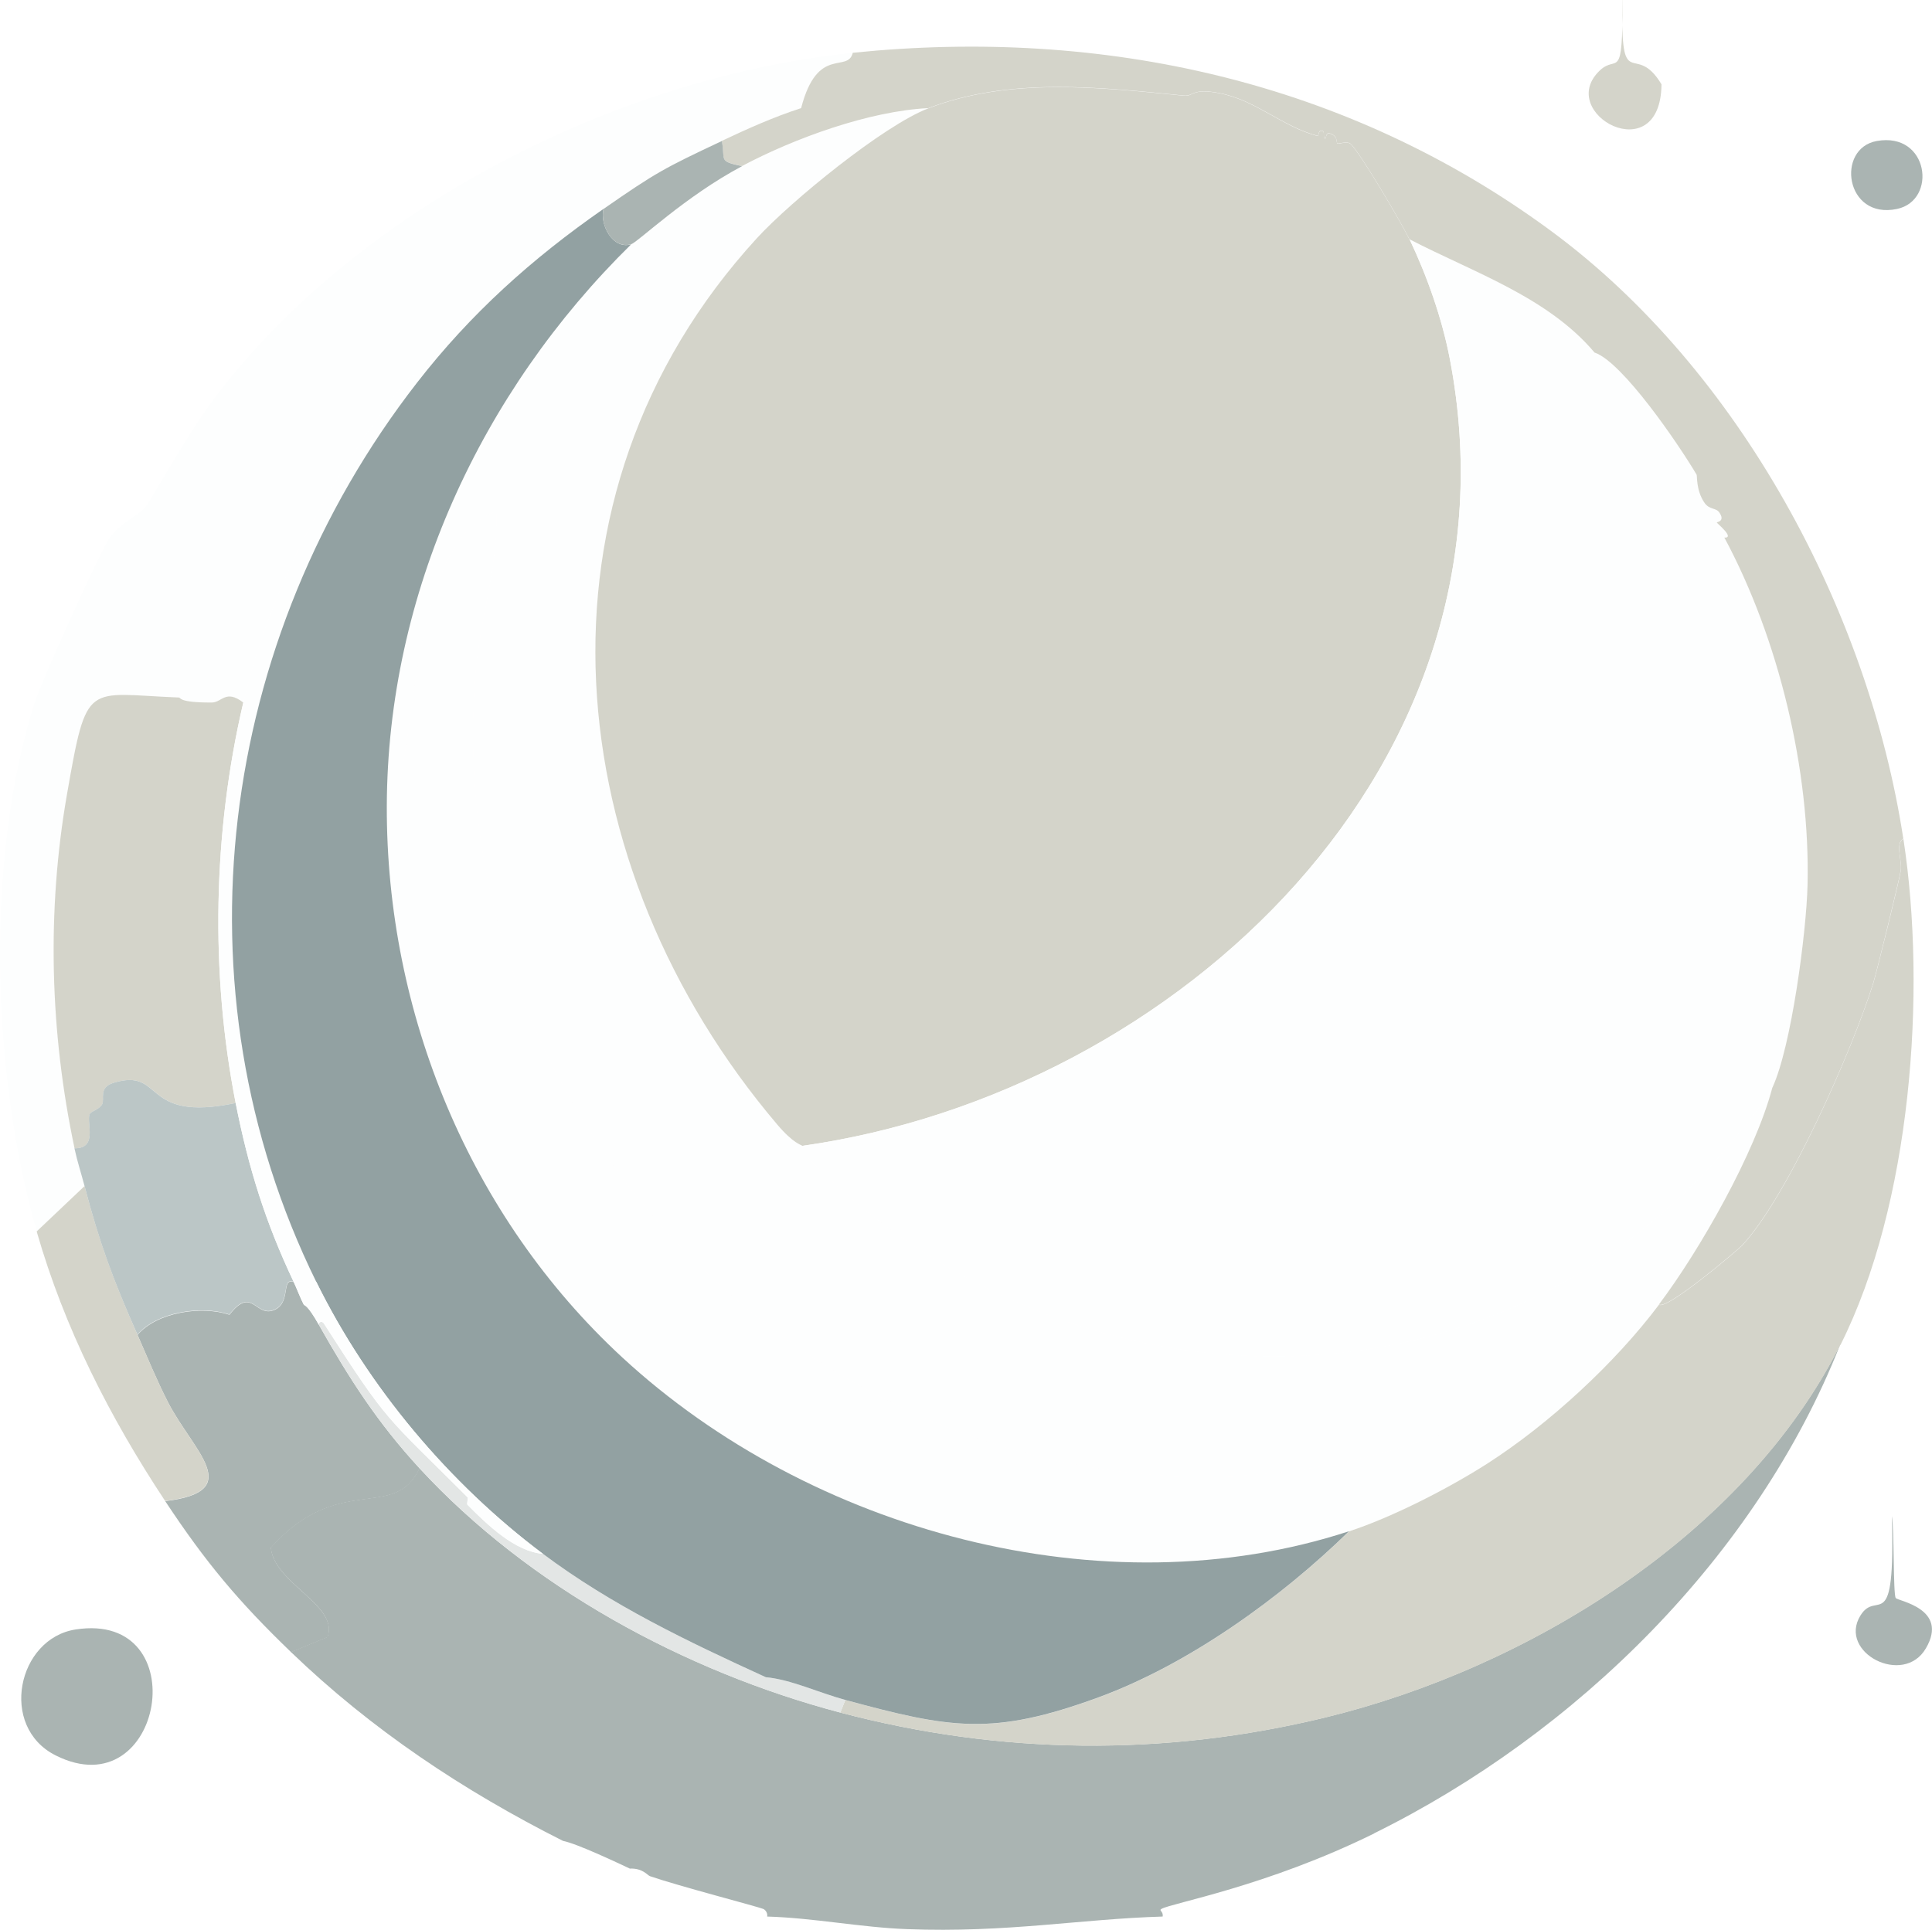
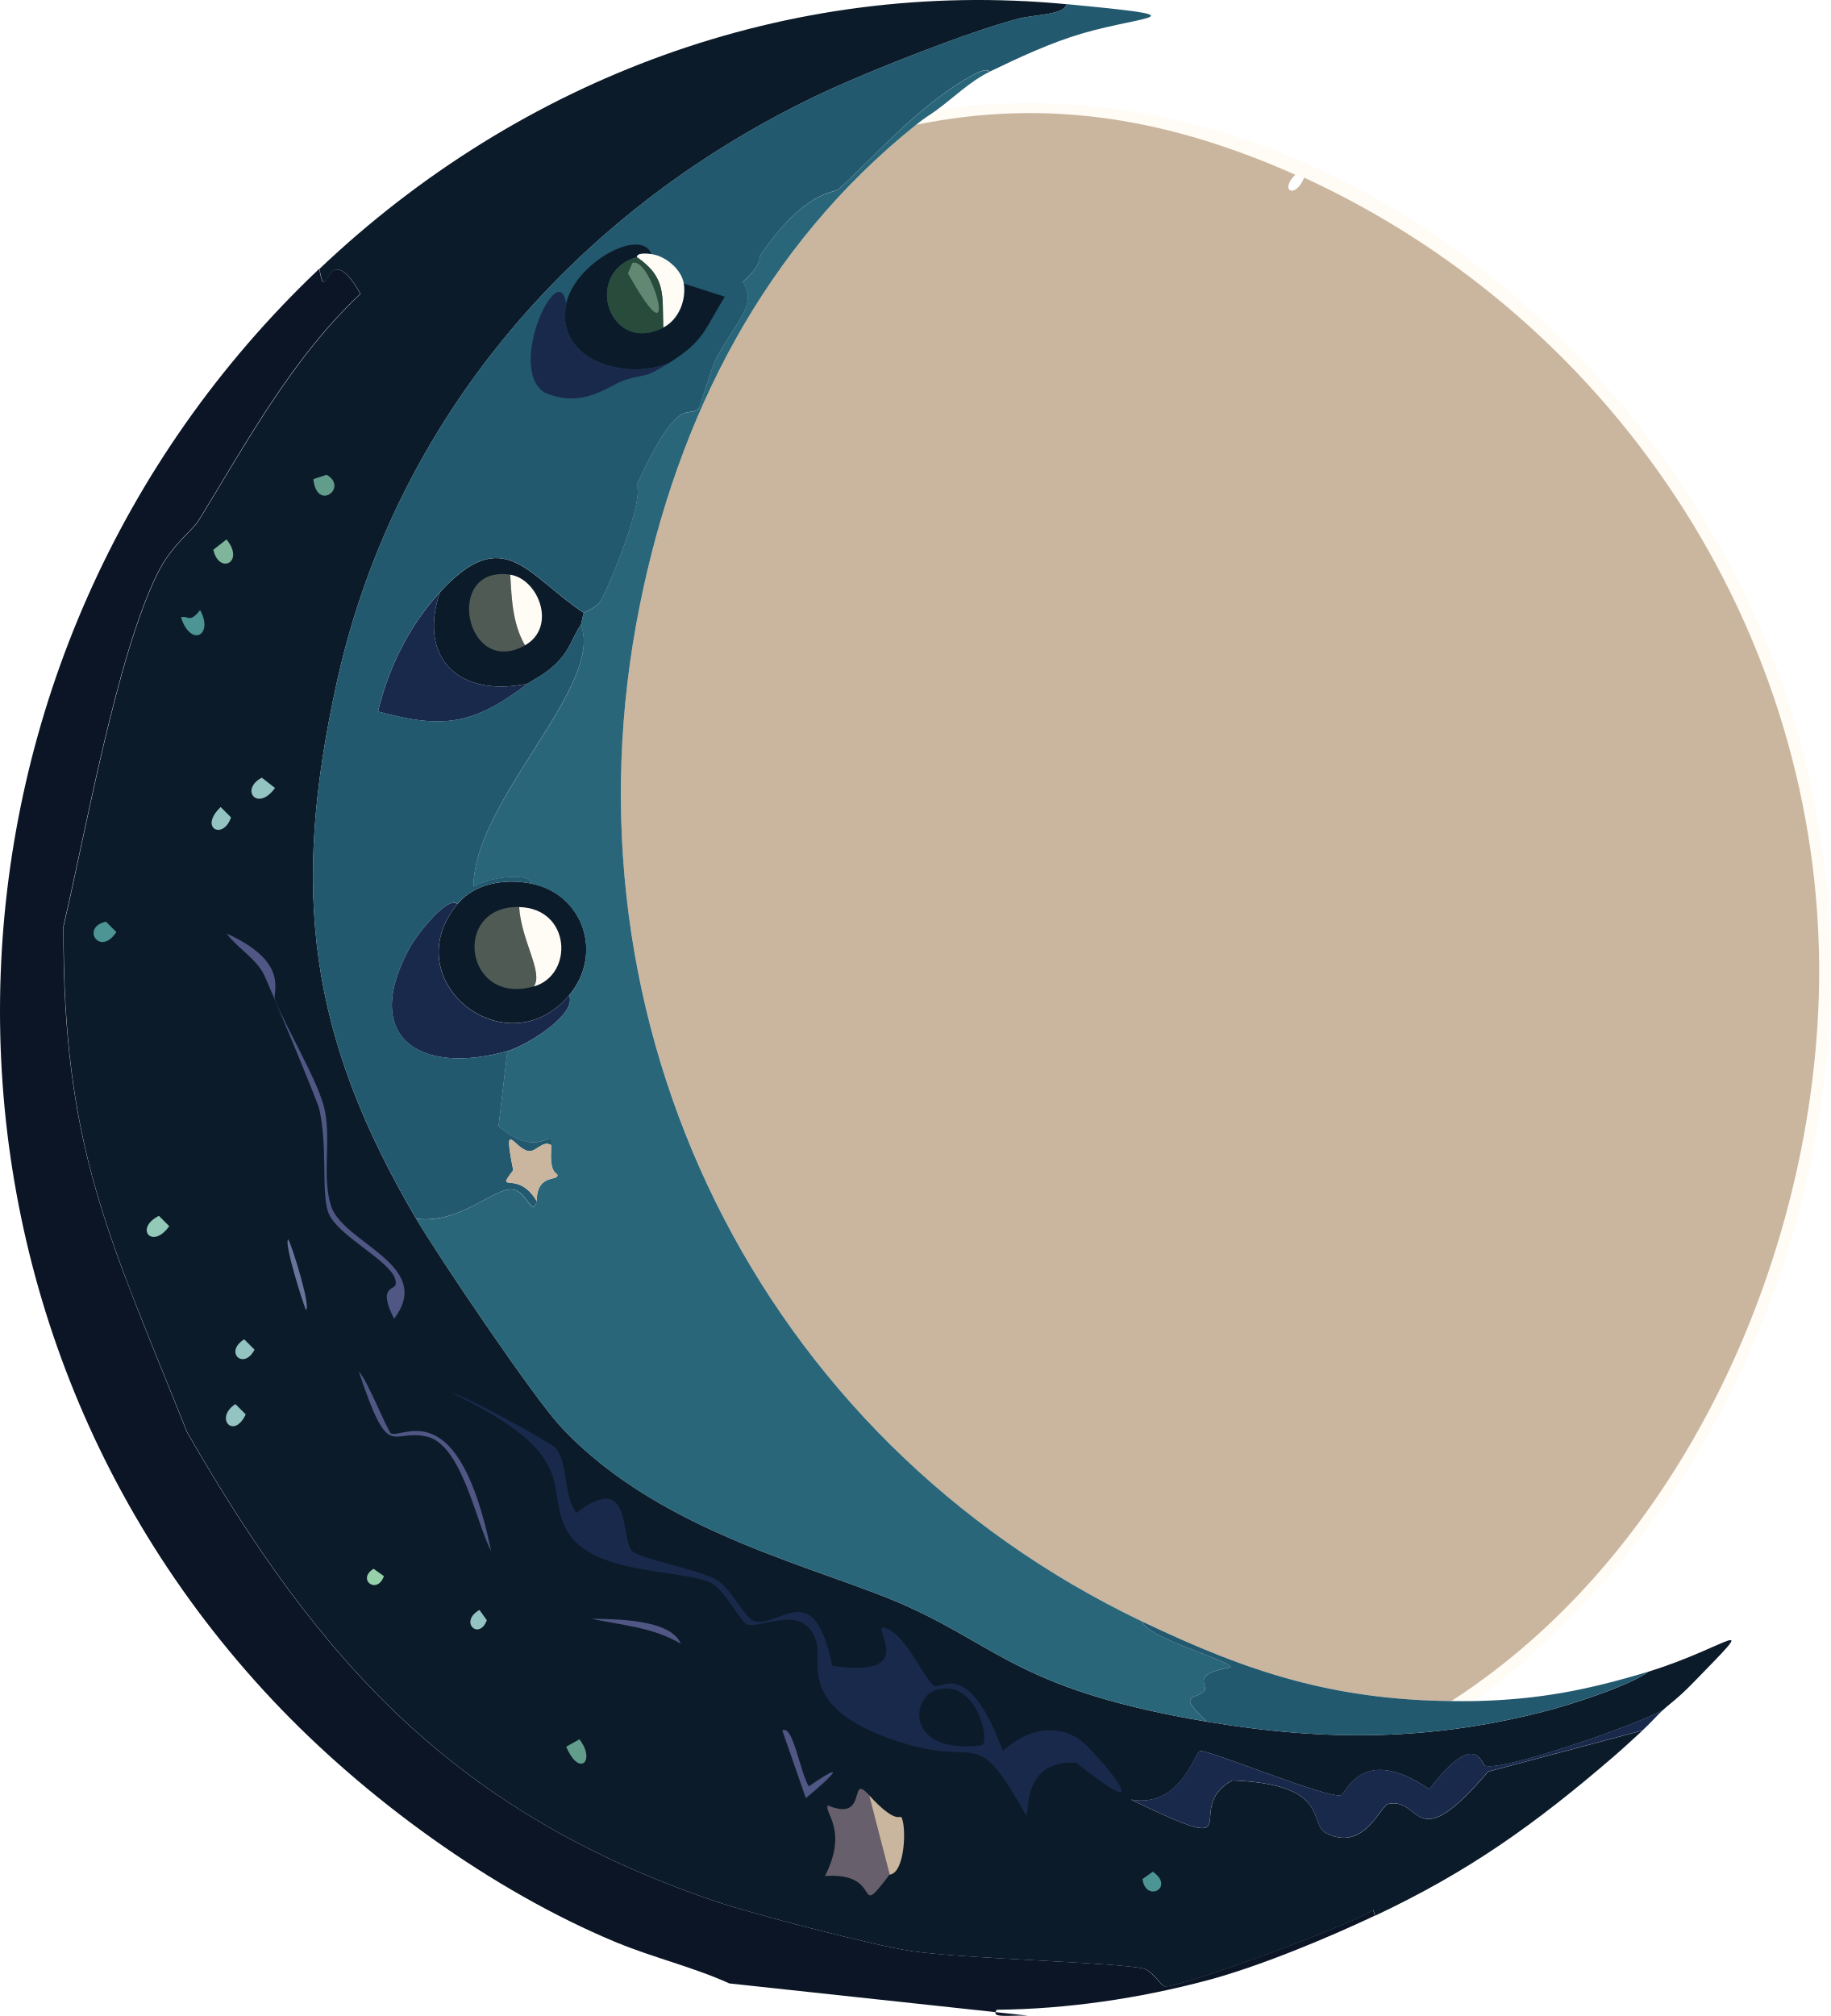
- <svg xmlns="http://www.w3.org/2000/svg" id="Layer_2" data-name="Layer 2" viewBox="0 0 208.63 208.44">
+ <svg xmlns="http://www.w3.org/2000/svg" id="Layer_2" viewBox="0 0 228.75 251.9">
  <defs>
-     <style>
-       .cls-1 {
-         fill: #d4d4ca;
-       }
- 
-       .cls-1, .cls-2, .cls-3, .cls-4, .cls-5, .cls-6 {
-         stroke-width: 0px;
-       }
- 
-       .cls-2 {
-         fill: #aab4b2;
-       }
- 
-       .cls-3 {
-         fill: #fdfefe;
-       }
- 
-       .cls-4 {
-         fill: #e3e6e5;
-       }
- 
-       .cls-5 {
-         fill: #92a1a2;
-       }
- 
-       .cls-6 {
-         fill: #bbc6c6;
-       }
-     </style>
+     <style>.cls-1{fill:#284b3c;}.cls-1,.cls-2,.cls-3,.cls-4,.cls-5,.cls-6,.cls-7,.cls-8,.cls-9,.cls-10,.cls-11,.cls-12,.cls-13,.cls-14,.cls-15,.cls-16,.cls-17,.cls-18,.cls-19{stroke-width:0px;}.cls-2{fill:#675f6b;}.cls-3{fill:#19294c;}.cls-4{fill:#cab69e;}.cls-5{fill:#4f5a55;}.cls-6{fill:#92c9b7;}.cls-7{fill:#7fb59b;}.cls-8{fill:#23596f;}.cls-9{fill:#2a667a;}.cls-10{fill:#fffbf5;}.cls-11{fill:#629d8b;}.cls-12{fill:#0c1b29;}.cls-13{fill:#97d1a9;}.cls-14{fill:#0b1525;}.cls-15{fill:#94c4c2;}.cls-16{fill:#4d9594;}.cls-17{fill:#505784;}.cls-18{fill:#628873;}.cls-19{fill:#69749b;}</style>
  </defs>
  <g id="lune">
-     <g>
-       <path class="cls-2" d="M8.18,176c13.06-2.01,9.47,19.47-2.18,13.6-6.15-3.1-4.11-12.64,2.18-13.6Z" />
-       <path class="cls-2" d="M204.3,163.76c.26,1.47.13,8.37.41,8.84.2.33,5.79,1.12,3.26,5.44-2.42,4.15-9.52.45-7.07-3.54,1.82-2.96,3.77,2.58,3.4-10.74Z" />
-       <path class="cls-1" d="M175.2,0c-.22,10.59,1.3,4.24,4.22,9.11-.09,9.38-11.52,3.12-6.66-1.5,1.89-1.8,2.47,1.5,2.45-7.62Z" />
-       <path class="cls-2" d="M202.67,15.23c5.62-1.01,6.56,6.42,2.18,7.34-5.61,1.18-6.62-6.55-2.18-7.34Z" />
-       <g>
-         <path class="cls-3" d="M100.26,11.7c-4.84,1.86-14.83,10-18.5,14.01-25.67,27.99-21.41,67.96,2.18,95.75,1.77,2.09,2.6,2.18,2.72,2.31.07.07-.08.6,0,.68,26.6,27.93,71.81,30.49,98.47,1.09,1.3-1.44,5.59-6.6,6.26-8.02-1.84,7-7.81,17.51-12.24,23.39-4.75,6.31-11.85,12.86-18.5,17.14-1.63-2.56,1.36-3.08-1.22-4.62-54.15,22.96-112.22-22.52-108.13-79.84.34-6.27,2.57-12.3,2.31-18.36-9.02,3.15-8.55,23.27-11.02,31.69l-.82.14c.07-22.89,10.15-44.71,26.39-60.66.7-.21,5.81-5.16,11.97-8.43,5.7-3.03,13.77-5.95,20.13-6.26Z" />
-         <path class="cls-3" d="M160.64,158.04c-4.2,2.7-10.26,5.8-14.96,7.34-26.54,8.7-58.22-.05-78.48-18.77-16.48-15.23-25.5-37.2-25.43-59.57l.82-.14c2.47-8.42,1.99-28.54,11.02-31.69.25,6.06-1.97,12.09-2.31,18.36-4.1,57.31,53.98,102.8,108.13,79.84,2.58,1.55-.4,2.07,1.22,4.62Z" />
-         <path class="cls-1" d="M152.21,25.84c1.9,3.99,3.52,8.57,4.35,12.92,8.39,43.6-29.27,79.25-69.91,85.01-.12-.13-.95-.22-2.72-2.31-23.59-27.79-27.84-67.76-2.18-95.75,3.67-4,13.66-12.15,18.5-14.01,8.81-3.38,18.54-2.26,27.61-1.36,1.03.1.85-.85,3.81-.27,4,.77,6.8,3.63,10.61,4.62.16.04.03-.7.54-.54.27.08,0,.72.27.82.14.05.05-.71.54-.54.94.32.59.97.82,1.09.06.03,1.04-.25,1.36,0,.94.74,5.63,8.73,6.39,10.34Z" />
-         <path class="cls-3" d="M191.38,117.51c-.67,1.43-4.95,6.59-6.26,8.02-26.66,29.4-71.87,26.84-98.47-1.09-.08-.08.07-.61,0-.68,40.64-5.76,78.3-41.41,69.91-85.01-.84-4.35-2.45-8.93-4.35-12.92,6.94,3.6,14.93,6.25,19.99,12.24,3.04,1.02,9.15,10.03,11.02,13.19.08.13-.07,1.66.82,2.99.56.85,1.25.54,1.63,1.09.69,1-.3,1.02-.27,1.09.05.12,1.98,1.68.82,1.63,5.87,10.94,9.28,25.14,8.98,37.54-.12,5.02-1.74,17.47-3.81,21.9Z" />
-         <g>
-           <path class="cls-2" d="M148.4,198.03c-11.63,5.74-21.94,7.53-22.99,8.16-.3.18.24.25.14.82-9,.27-16.78,1.77-27.61,1.36-5.03-.19-10.04-1.21-15.1-1.36.08-.31-.14-.7-.41-.82-.59-.25-9.17-2.48-12.24-3.54-.27-.09-.78-.88-2.18-.82-1.4-.66-5.74-2.71-7.21-2.99-10.78-5.43-20.69-12.03-29.38-20.4l3.94-1.63c1.27-3.42-5.8-5.8-6.12-9.66,7.4-8.24,13.34-2.74,16.05-8.57,11.82,12.82,28.67,21.96,45.43,26.39,17.31,4.57,34.97,4.77,52.36.54,21.84-5.31,45.29-19.68,55.63-40.26-9.01,22.82-28.48,41.99-50.32,52.77Z" />
-           <path class="cls-1" d="M198.73,145.26c-10.34,20.58-33.79,34.95-55.63,40.26-17.4,4.23-35.05,4.03-52.36-.54l.54-1.36c11.4,3.1,15.92,3.91,27.34-.27,9.74-3.57,19.71-10.76,27.07-17.95,4.7-1.54,10.76-4.65,14.96-7.34,6.65-4.28,13.75-10.82,18.5-17.14.79.66,8.56-5.94,8.98-6.39,4.97-5.34,11.89-21.1,14.15-28.29.38-1.21,2.89-11.42,2.99-12.24.14-1.12-.64-2.84.27-3.4,2.55,16.61.83,39.49-6.8,54.68Z" />
-           <path class="cls-3" d="M92.1,5.71c-.56,2.26-3.81-.86-5.58,5.98-2.97.96-5.75,2.21-8.57,3.54-6.21,2.93-7.12,3.4-12.78,7.34-7.72,5.37-14.34,11.31-20.13,18.77.05-.76.07-.87-.68-.82-8.3,10.19-15.07,22.44-18.09,35.36-1.91-1.46-2.3,0-3.4,0-3.6.02-3.35-.54-3.54-.54-10.06-.38-9.93-2.01-12.1,10.47-2.2,12.62-1.84,25.7.82,38.22.3,1.41.73,2.7,1.09,4.08l-5.17,4.9c-4.86-16.9-5.59-40.15-.27-56.99.78-2.47,7.1-16.46,8.16-17.95,1.1-1.56,3.16-2.46,3.81-3.26.76-.93,4.43-7.78,7.62-11.97C38.83,22.36,66.76,8.3,92.1,5.71Z" />
-           <path class="cls-1" d="M205.53,90.58c-.91.56-.13,2.28-.27,3.4-.11.82-2.61,11.03-2.99,12.24-2.25,7.19-9.18,22.95-14.15,28.29-.42.45-8.18,7.05-8.98,6.39,4.43-5.88,10.4-16.39,12.24-23.39,2.07-4.43,3.69-16.88,3.81-21.9.3-12.4-3.1-26.6-8.98-37.54,1.17.05-.76-1.51-.82-1.63-.03-.07.96-.09.27-1.09-.38-.55-1.07-.24-1.63-1.09-.89-1.33-.74-2.86-.82-2.99-1.87-3.17-7.98-12.17-11.02-13.19-5.06-6-13.05-8.64-19.99-12.24-.76-1.6-5.45-9.6-6.39-10.34-.32-.25-1.3.03-1.36,0-.23-.12.12-.77-.82-1.09-.5-.17-.4.59-.54.54-.27-.09,0-.73-.27-.82-.52-.15-.39.58-.54.54-3.81-1-6.61-3.85-10.61-4.62-2.96-.57-2.78.37-3.81.27-9.07-.9-18.8-2.02-27.61,1.36-6.36.31-14.43,3.23-20.13,6.26-2.62-.56-1.78-.61-2.18-2.72,2.82-1.33,5.6-2.58,8.57-3.54,1.77-6.84,5.02-3.72,5.58-5.98,27.03-2.76,53.47,3.04,75.49,19.31,20.24,14.96,34.17,40.94,37.95,65.56Z" />
-           <path class="cls-2" d="M31.71,138.46c.38.8.69,1.68,1.09,2.45.07.13.35-.1,1.63,2.18,3.26,5.78,6.34,10.58,10.88,15.51-2.71,5.83-8.65.33-16.05,8.57.32,3.85,7.39,6.24,6.12,9.66l-3.94,1.63c-5.72-5.51-9.23-9.71-13.6-16.32,8.79-1.05,3-5.39.27-10.74-1.19-2.33-2.21-4.81-3.26-7.21,2.09-2.46,6.91-3.19,9.93-2.18,2.49-3.2,2.81.41,4.9-.54,1.77-.81.66-3.47,2.04-2.99Z" />
-           <path class="cls-1" d="M14.84,144.17c1.06,2.4,2.08,4.88,3.26,7.21,2.72,5.35,8.52,9.7-.27,10.74-5.98-9.04-10.88-18.68-13.87-29.11l5.17-4.9c1.63,6.2,3.14,10.22,5.71,16.05Z" />
-           <path class="cls-4" d="M58.64,167.84c7.43,5.56,15.67,9.49,24.07,13.33,2.68.24,5.74,1.68,8.57,2.45l-.54,1.36c-16.75-4.42-33.61-13.57-45.43-26.39-4.54-4.92-7.62-9.72-10.88-15.51,0-.34.37-.41.54-.14,7.08,11.04,6.58,9.83,15.51,18.77.1.1-.1.72,0,.82,2.16,2.18,5.12,5.05,8.16,5.3Z" />
-           <path class="cls-1" d="M26.27,75.89c-3.27,13.98-3.58,29.2-.82,43.25-10.3,2.16-7.65-3.88-13.19-2.18-1.65.51-.93,1.75-1.22,2.31-.3.57-1.25.77-1.36,1.09-.34.99.9,3.69-1.63,3.67-2.66-12.52-3.02-25.6-.82-38.22,2.18-12.48,2.04-10.85,12.1-10.47.18,0-.07.56,3.54.54,1.1,0,1.49-1.46,3.4,0Z" />
-           <path class="cls-6" d="M25.45,119.14c1.37,6.99,3.2,12.86,6.26,19.31-1.38-.48-.27,2.18-2.04,2.99-2.08.95-2.41-2.65-4.9.54-3.02-1.02-7.84-.28-9.93,2.18-2.58-5.83-4.09-9.85-5.71-16.05-.36-1.38-.79-2.67-1.09-4.08,2.54.02,1.29-2.69,1.63-3.67.11-.32,1.06-.52,1.36-1.09.3-.56-.43-1.8,1.22-2.31,5.55-1.7,2.89,4.34,13.19,2.18Z" />
-           <path class="cls-3" d="M45.04,41.35c-21.5,27.67-26.47,65.4-10.88,97.11-1.4-.81-.35,1.83-1.36,2.45-.4-.77-.71-1.65-1.09-2.45-3.05-6.45-4.88-12.33-6.26-19.31-2.76-14.05-2.46-29.27.82-43.25,3.02-12.92,9.79-25.17,18.09-35.36.75-.05.73.05.68.82Z" />
-           <g>
-             <path class="cls-5" d="M65.17,22.58c-.42,1.71,1,4.4,2.99,3.81-16.24,15.95-26.32,37.77-26.39,60.66-.07,22.37,8.95,44.35,25.43,59.57,20.26,18.72,51.94,27.46,78.48,18.77-7.36,7.2-17.33,14.38-27.07,17.95-11.42,4.18-15.94,3.37-27.34.27-2.83-.77-5.89-2.21-8.57-2.45-8.4-3.84-16.65-7.77-24.07-13.33-10.13-7.58-18.9-18.03-24.48-29.38-15.59-31.71-10.62-69.44,10.88-97.11,5.79-7.46,12.41-13.4,20.13-18.77Z" />
-             <path class="cls-2" d="M77.95,15.23c.4,2.11-.45,2.16,2.18,2.72-6.16,3.27-11.27,8.22-11.97,8.43-2,.59-3.41-2.09-2.99-3.81,5.67-3.94,6.58-4.42,12.78-7.34Z" />
-           </g>
-           <path class="cls-3" d="M34.16,138.46c5.58,11.35,14.35,21.79,24.48,29.38-3.04-.26-6-3.13-8.16-5.3-.1-.1.1-.72,0-.82-8.92-8.94-8.42-7.73-15.51-18.77-.18-.28-.55-.21-.54.14-1.28-2.27-1.57-2.05-1.63-2.18,1.01-.62-.04-3.26,1.36-2.45Z" />
-         </g>
-       </g>
-     </g>
+     <path class="cls-12" d="M66.35,110.39c6.54,1.26,9.11,8.8,4.78,13.96-7.77,9.26-21.9-1.76-13.96-11.39,2.18-2.65,5.99-3.19,9.19-2.57Z" />
+     <path class="cls-5" d="M64.88,113.33c.28,4.26,3.04,8.14,1.84,9.92-8.69,2.5-10.31-10.1-1.84-9.92Z" />
+     <path class="cls-10" d="M66.72,123.26c1.21-1.78-1.56-5.66-1.84-9.92,6.49.14,6.85,8.48,1.84,9.92Z" />
+     <path class="cls-10" d="M184.31,212.55c-.98.02-1.96.01-2.94,0,28.58-18.41,44.92-54.68,45.93-88.01,1.33-43.82-24.67-84.1-64.31-102.34-.05-.02-.4-.06-1.1-.37-15.45-6.85-30.58-9.68-47.4-6.25,1.21-.97,1.74-1.23,2.57-1.84,47.25-6.91,91.81,30.08,106.2,73.31,14.85,44.62-1.16,97.27-38.95,125.49Z" />
+     <path class="cls-4" d="M161.89,21.83c-2.03,1.94-.08,3.14,1.1.37,39.64,18.24,65.64,58.52,64.31,102.34-1.02,33.33-17.36,69.6-45.93,88.01-14.82-.18-25.38-3.62-38.58-9.92-48.06-22.95-73.35-74.74-62.84-126.96,4.76-23.63,15.56-44.89,34.54-60.08,16.82-3.43,31.95-.61,47.4,6.25Z" />
+     <path class="cls-14" d="M91.15,247.83c-4.58-2.07-9.51-3.22-14.15-5.14-15.53-6.45-31.48-18.06-42.99-30.32C-13.85,161.44-10.57,81.42,39.89,33.59c.95,5.37.8-4.53,5.14,3.12-8.51,7.98-14.14,18.42-20.21,28.3-.82,1.33-3.37,3.04-5.14,6.61-5.12,10.33-9.01,32.41-11.76,44.1-.1,27.77,5.71,38.8,15.43,63.21,16.64,28.94,33.67,47.6,65.96,58.61,4.79,1.63,19.9,5.56,24.62,6.25,6.82,1,25.81,1.39,29.03,2.2.98.25,2.09,2.06,2.57,2.2,1.34.39,23.4-7.66,26.09-9.55l.18.73c-6.1,2.88-14.51,6.37-20.95,8.08-8.45,2.25-17.52,3.59-26.27,3.67-.83,1.07,1.22.69,3.86.73" />
+     <path class="cls-12" d="M133.23.52c-.03,1.33-3.98,1.29-6.06,1.84-6.13,1.62-18.36,6.43-24.25,9.19-30.54,14.3-53.49,40.47-60.82,73.68-5.78,26.18-3.55,44.17,9.92,67.06,2.9,4.93,14.68,22.32,18.01,25.91,12.53,13.54,32.75,17.67,43.55,22.6,11.45,5.22,14.53,10.51,37.3,14.33,14.81,2.49,28.25,2.41,42.81-1.47,3.23-.86,10.17-3.15,12.31-4.78,10.27-3.19,14.4-7.65,5.51,1.47-1.95,2-2.97,2.63-3.67,3.31-3.26,1.87-20.04,7.69-22.23,6.98-.45-.15-1.2-4.71-6.98,2.94-8.37-5.77-10.41.53-11.02.73-1.6.52-16.75-5.79-17.64-5.51-.7.22-2.43,7.17-8.64,6.06,15.77,7.63,6.09,1.21,12.68-2.39,12.47.47,9.4,5.45,11.76,6.61,4.74,2.35,6.74-3.46,7.72-3.67,4.25-.92,3.13,6.96,12.49-4.04l19.29-5.14c-1.22,1.12-2.42,2.23-3.67,3.31-9.79,8.42-18.03,14.31-29.77,19.84l-.18-.73c-2.69,1.9-24.76,9.95-26.09,9.55-.48-.14-1.59-1.96-2.57-2.2-3.22-.81-22.21-1.2-29.03-2.2-4.72-.69-19.83-4.62-24.62-6.25-32.3-11.01-49.32-29.67-65.96-58.61-9.73-24.4-15.54-35.44-15.43-63.21,2.75-11.69,6.64-33.77,11.76-44.1,1.77-3.57,4.33-5.28,5.14-6.61,6.07-9.87,11.71-20.32,20.21-28.3-4.34-7.65-4.19,2.24-5.14-3.12C65.02,9.77,98.48-2.78,133.23.52Z" />
+     <path class="cls-3" d="M207.83,213.65c-.88.85-1.65,1.73-2.57,2.57l-19.29,5.14c-9.36,11-8.24,3.12-12.49,4.04-.98.21-2.98,6.02-7.72,3.67-2.36-1.17.71-6.14-11.76-6.61-6.58,3.6,3.09,10.02-12.68,2.39,6.2,1.11,7.93-5.85,8.64-6.06.89-.27,16.04,6.03,17.64,5.51.61-.2,2.65-6.51,11.02-.73,5.78-7.65,6.53-3.09,6.98-2.94,2.19.7,18.97-5.11,22.23-6.98Z" />
+     <path class="cls-17" d="M28.31,116.64c8.01,3.62,5.69,7.31,6.06,8.27,1.47,3.75,5.57,10.41,6.25,13.96.73,3.81-.38,8.14.73,11.76,1.46,4.73,13.03,7.39,7.9,14.15-2.08-4.05.04-3.62.18-4.23.63-2.55-7.44-5.96-8.45-9.19-.83-2.64-.01-8.17-1.1-12.86-.21-.89-6.53-16.11-6.98-16.9-1.18-2.05-3.22-3.13-4.59-4.96Z" />
+     <path class="cls-2" d="M108.61,224.31q1.29,4.96,2.57,9.92c-4.59,6-.5-.35-8.08.18,2.95-5.77-.19-7.97.37-8.82,5.15,2.17,2.49-4.21,5.14-1.29Z" />
+     <path class="cls-4" d="M111.18,234.23q-1.29-4.96-2.57-9.92c3.37,3.7,3.87,2.47,4.04,2.76.64,1.05.49,6.95-1.47,7.17Z" />
+     <path class="cls-17" d="M44.85,171.4c.96.78,3.63,7.57,4.04,7.72,1.62.57,8.43-5.01,12.49,14.7-1.89-3.53-3.64-13.36-8.08-14.33-4.53-1-4.63,3.34-8.45-8.08Z" />
+     <path class="cls-17" d="M97.77,216.23c1.34-.8,2.19,5.17,3.31,6.98,4.63-3.21,3.44-1.69-.37,1.47l-2.94-8.45Z" />
+     <path class="cls-17" d="M73.88,202.26c3.13.07,9.87.03,11.21,3.12-3.51-2.06-7.32-2.29-11.21-3.12Z" />
+     <path class="cls-16" d="M25.01,76.22c1.73,3.18-1.17,4.72-2.39.92.88-.31,1.05.83,2.39-.92Z" />
+     <path class="cls-19" d="M36.03,154.86c.52.94,2.87,8.53,2.2,8.82-.42-.96-2.81-8.55-2.2-8.82Z" />
+     <path class="cls-11" d="M40.81,59.32c2.8,1.58-1.22,4.69-1.65.55l1.65-.55Z" />
+     <path class="cls-7" d="M28.31,67.4c2.34,2.87-.95,4.44-1.65,1.29l1.65-1.29Z" />
+     <path class="cls-16" d="M13.25,115.17l1.29,1.29c-2.08,3.17-4.49-.63-1.29-1.29Z" />
+     <path class="cls-11" d="M72.41,217.33c2.07,2.63.02,4.83-1.65.92l1.65-.92Z" />
+     <path class="cls-15" d="M32.72,97.17l1.65,1.29c-2.23,3.05-4.41.16-1.65-1.29Z" />
+     <path class="cls-6" d="M19.86,151.92l1.29,1.29c-2.16,3.01-4.38.25-1.29-1.29Z" />
+     <path class="cls-15" d="M29.42,175.44l1.29,1.29c-1.52,3.21-3.95.44-1.29-1.29Z" />
+     <path class="cls-15" d="M27.58,100.84l1.29,1.29c-.96,2.88-4.08,1.37-1.29-1.29Z" />
+     <path class="cls-16" d="M144.07,233.87c2.83,1.96-.88,3.94-1.29.92l1.29-.92Z" />
+     <path class="cls-15" d="M30.52,167.35l1.29,1.29c-1.37,2.63-3.83.29-1.29-1.29Z" />
+     <path class="cls-15" d="M59.92,201.16l.92,1.29c-.96,2.57-3.53.21-.92-1.29Z" />
+     <path class="cls-13" d="M46.69,196.02l1.29.92c-.87,2.4-3.43.38-1.29-.92Z" />
+     <path class="cls-3" d="M56.24,173.97c2.08.43,12.75,6.39,13.23,6.98,1.53,1.89.97,6.12,2.57,8.08,7.1-5.46,5.41,3.33,6.98,4.78,1.14,1.05,8.55,2.32,10.66,3.67,1.89,1.22,3.47,4.96,4.78,5.14,3.31.47,7.28-5.52,9.55,5.51,10.48,1.58,5.4-4.37,6.25-4.78,2.85.29,5.39,7.01,6.61,7.35.81.23,4.3-3.3,8.45,8.08,2.85-2.51,6.16-3.59,9.55-1.47,1.56.98,11.33,12.29-.37,2.94-6.87-.34-5.8,6.34-6.25,6.61-6.55-11.71-5.54-5.88-15.8-9.19-13.17-4.24-9.54-10-10.47-12.68-1.67-4.79-6.76-1.41-8.64-2.02-.7-.23-2.8-4.32-4.41-5.14-3.64-1.86-15.19-.87-18.19-6.8-2.75-5.43,2.03-9.16-14.52-17.09Z" />
+     <path class="cls-12" d="M117.24,211.08c4.83-1.13,6.47,6.3,5.51,6.98-9.62,1.28-9.04-6.16-5.51-6.98Z" />
+     <path class="cls-12" d="M72.96,76.59c-.1.16-.28,1.33-.37,1.47-.78,1.16-1.34,2.76-2.2,3.86-1.73,2.19-3.58,2.86-4.41,3.49-8.31,1.79-13.82-2.87-11.02-11.39,8.03-8.74,10.86-2.18,18.01,2.57Z" />
+     <path class="cls-5" d="M63.78,71.81c.16,3.05.29,6.13,1.84,8.82-7.49,4.22-10.24-10.1-1.84-8.82Z" />
+     <path class="cls-10" d="M65.61,80.63c-1.55-2.69-1.67-5.77-1.84-8.82,3.54.54,5.86,6.55,1.84,8.82Z" />
+     <path class="cls-9" d="M123.67,8.97c-2.49,1.23-4.43,3.18-6.61,4.78-.83.61-1.36.86-2.57,1.84-18.98,15.19-29.79,36.46-34.54,60.08-10.51,52.23,14.77,104.01,62.84,126.96.44,2.01,11.09,4.87,11.02,5.7-5.09.88-2.76,2.17-3.31,2.94-.81,1.14-3.75.12.37,3.86-22.77-3.83-25.85-9.11-37.3-14.33-10.79-4.93-31.02-9.05-43.55-22.6-3.32-3.59-15.11-20.98-18.01-25.91,5.48.67,9.65-3.82,11.94-3.67,1.94.12,2.54,3.67,3.12,1.47-.02-3.23,2.37-2.6,2.57-3.12.22-.58-1.08.21-.73-3.86.22-2.6-1.38,2.05-6.61-2.39l1.1-9.37c2.25-.63,8.76-4.57,7.72-6.98,4.33-5.16,1.76-12.7-4.78-13.96.15-1.32-4.81-.99-7.17.37,0-10.69,16.45-25.15,13.41-32.71.09-.14.27-1.31.37-1.47.07-.12,1.67-.67,2.2-1.65,1.15-2.13,5.32-12.25,4.41-14.33,5.33-11.67,6.35-8.23,7.72-9.55.24-.23,1.62-5.17,2.2-6.25,2.53-4.68,5.23-6.83,3.31-9.55,2.44-2.16,2.08-3.12,2.2-3.31,5.48-8.12,9.24-7.84,9.74-8.27,3.83-3.3,10.06-10.67,16.9-14.33,1.99-1.06,1.93-.32,2.02-.37Z" />
+     <path class="cls-8" d="M181.37,212.55c.98.01,1.96.02,2.94,0,8.05-.19,14.02-1.36,21.68-3.67-2.14,1.63-9.08,3.92-12.31,4.78-14.56,3.88-28,3.96-42.81,1.47-4.11-3.74-1.18-2.72-.37-3.86.55-.77-1.78-2.06,3.31-2.94.06-.83-10.58-3.68-11.02-5.7,13.2,6.31,23.76,9.74,38.58,9.92Z" />
+     <path class="cls-3" d="M57.16,112.97c-7.94,9.63,6.2,20.65,13.96,11.39,1.05,2.42-5.46,6.35-7.72,6.98-10.89,3.04-18.44-1.65-12.13-13.05.85-1.53,4.68-6.44,5.88-5.33Z" />
+     <path class="cls-3" d="M65.98,85.41c-6.57,4.96-10.28,5.82-18.74,3.49,1.28-5.4,3.95-10.79,7.72-14.88-2.8,8.53,2.72,13.18,11.02,11.39Z" />
+     <path class="cls-8" d="M123.67,8.97c-.09.04-.03-.7-2.02.37-6.85,3.66-13.08,11.04-16.9,14.33-.5.43-4.26.15-9.74,8.27-.12.18.24,1.14-2.2,3.31,1.93,2.73-.78,4.87-3.31,9.55-.58,1.08-1.97,6.02-2.2,6.25-1.37,1.33-2.39-2.11-7.72,9.55.91,2.08-3.26,12.2-4.41,14.33-.53.98-2.13,1.54-2.2,1.65-7.15-4.75-9.97-11.31-18.01-2.57-3.76,4.09-6.44,9.49-7.72,14.88,8.46,2.33,12.17,1.47,18.74-3.49.83-.63,2.68-1.3,4.41-3.49.87-1.1,1.43-2.7,2.2-3.86,3.03,7.55-13.41,22.01-13.41,32.71,2.35-1.36,7.32-1.69,7.17-.37-3.19-.62-7-.08-9.19,2.57-1.2-1.11-5.03,3.8-5.88,5.33-6.31,11.39,1.24,16.08,12.13,13.05l-1.1,9.37c5.24,4.44,6.84-.21,6.61,2.39-1.04-.68-1.89.79-2.76.73-1.85-.11-3.37-4.44-2.02,2.39-2.36,3.08.55-.17,2.94,3.86-.58,2.2-1.18-1.35-3.12-1.47-2.29-.15-6.46,4.34-11.94,3.67-13.48-22.89-15.7-40.89-9.92-67.06,7.33-33.21,30.28-59.38,60.82-73.68,5.9-2.76,18.12-7.57,24.25-9.19,2.08-.55,6.03-.5,6.06-1.84,17.41,1.65,9.92,1.36,2.02,3.67-3.93,1.15-7.89,3-11.58,4.78Z" />
+     <path class="cls-4" d="M68.92,143.1c-.35,4.07.95,3.28.73,3.86-.2.52-2.59-.11-2.57,3.12-2.39-4.03-5.29-.77-2.94-3.86-1.35-6.83.17-2.5,2.02-2.39.87.05,1.71-1.41,2.76-.73Z" />
+     <path class="cls-12" d="M81.41,31.75c-1.98-.24-1.75.34-1.84.37-6.78,1.97-3.45,12.27,3.31,8.82,1.98-1.01,2.89-3.45,2.57-5.51l5.14,1.65c-2.66,4.24-2.53,5.48-6.98,8.27-5.33,2.26-14.26-.24-12.86-7.35,1.01-5.11,9.4-9.69,10.66-6.25Z" />
+     <path class="cls-3" d="M70.76,38c-1.4,7.11,7.53,9.61,12.86,7.35-3.42,2.14-2.55,1.15-5.7,2.2-1.85.62-5.08,3.62-9.92,1.47-4.73-3.19,1.95-17.13,2.76-11.02Z" />
+     <path class="cls-10" d="M81.41,31.75c1.69.21,3.76,1.86,4.04,3.67.32,2.06-.6,4.5-2.57,5.51-.13-4.05.42-6.26-3.31-8.82.09-.03-.14-.61,1.84-.37Z" />
+     <path class="cls-1" d="M79.58,32.12c3.73,2.56,3.17,4.77,3.31,8.82-6.76,3.45-10.09-6.85-3.31-8.82Z" />
+     <path class="cls-18" d="M79.03,32.86c2.47-.96,6.28,13.54-.55,1.29l.55-1.29Z" />
  </g>
</svg>
